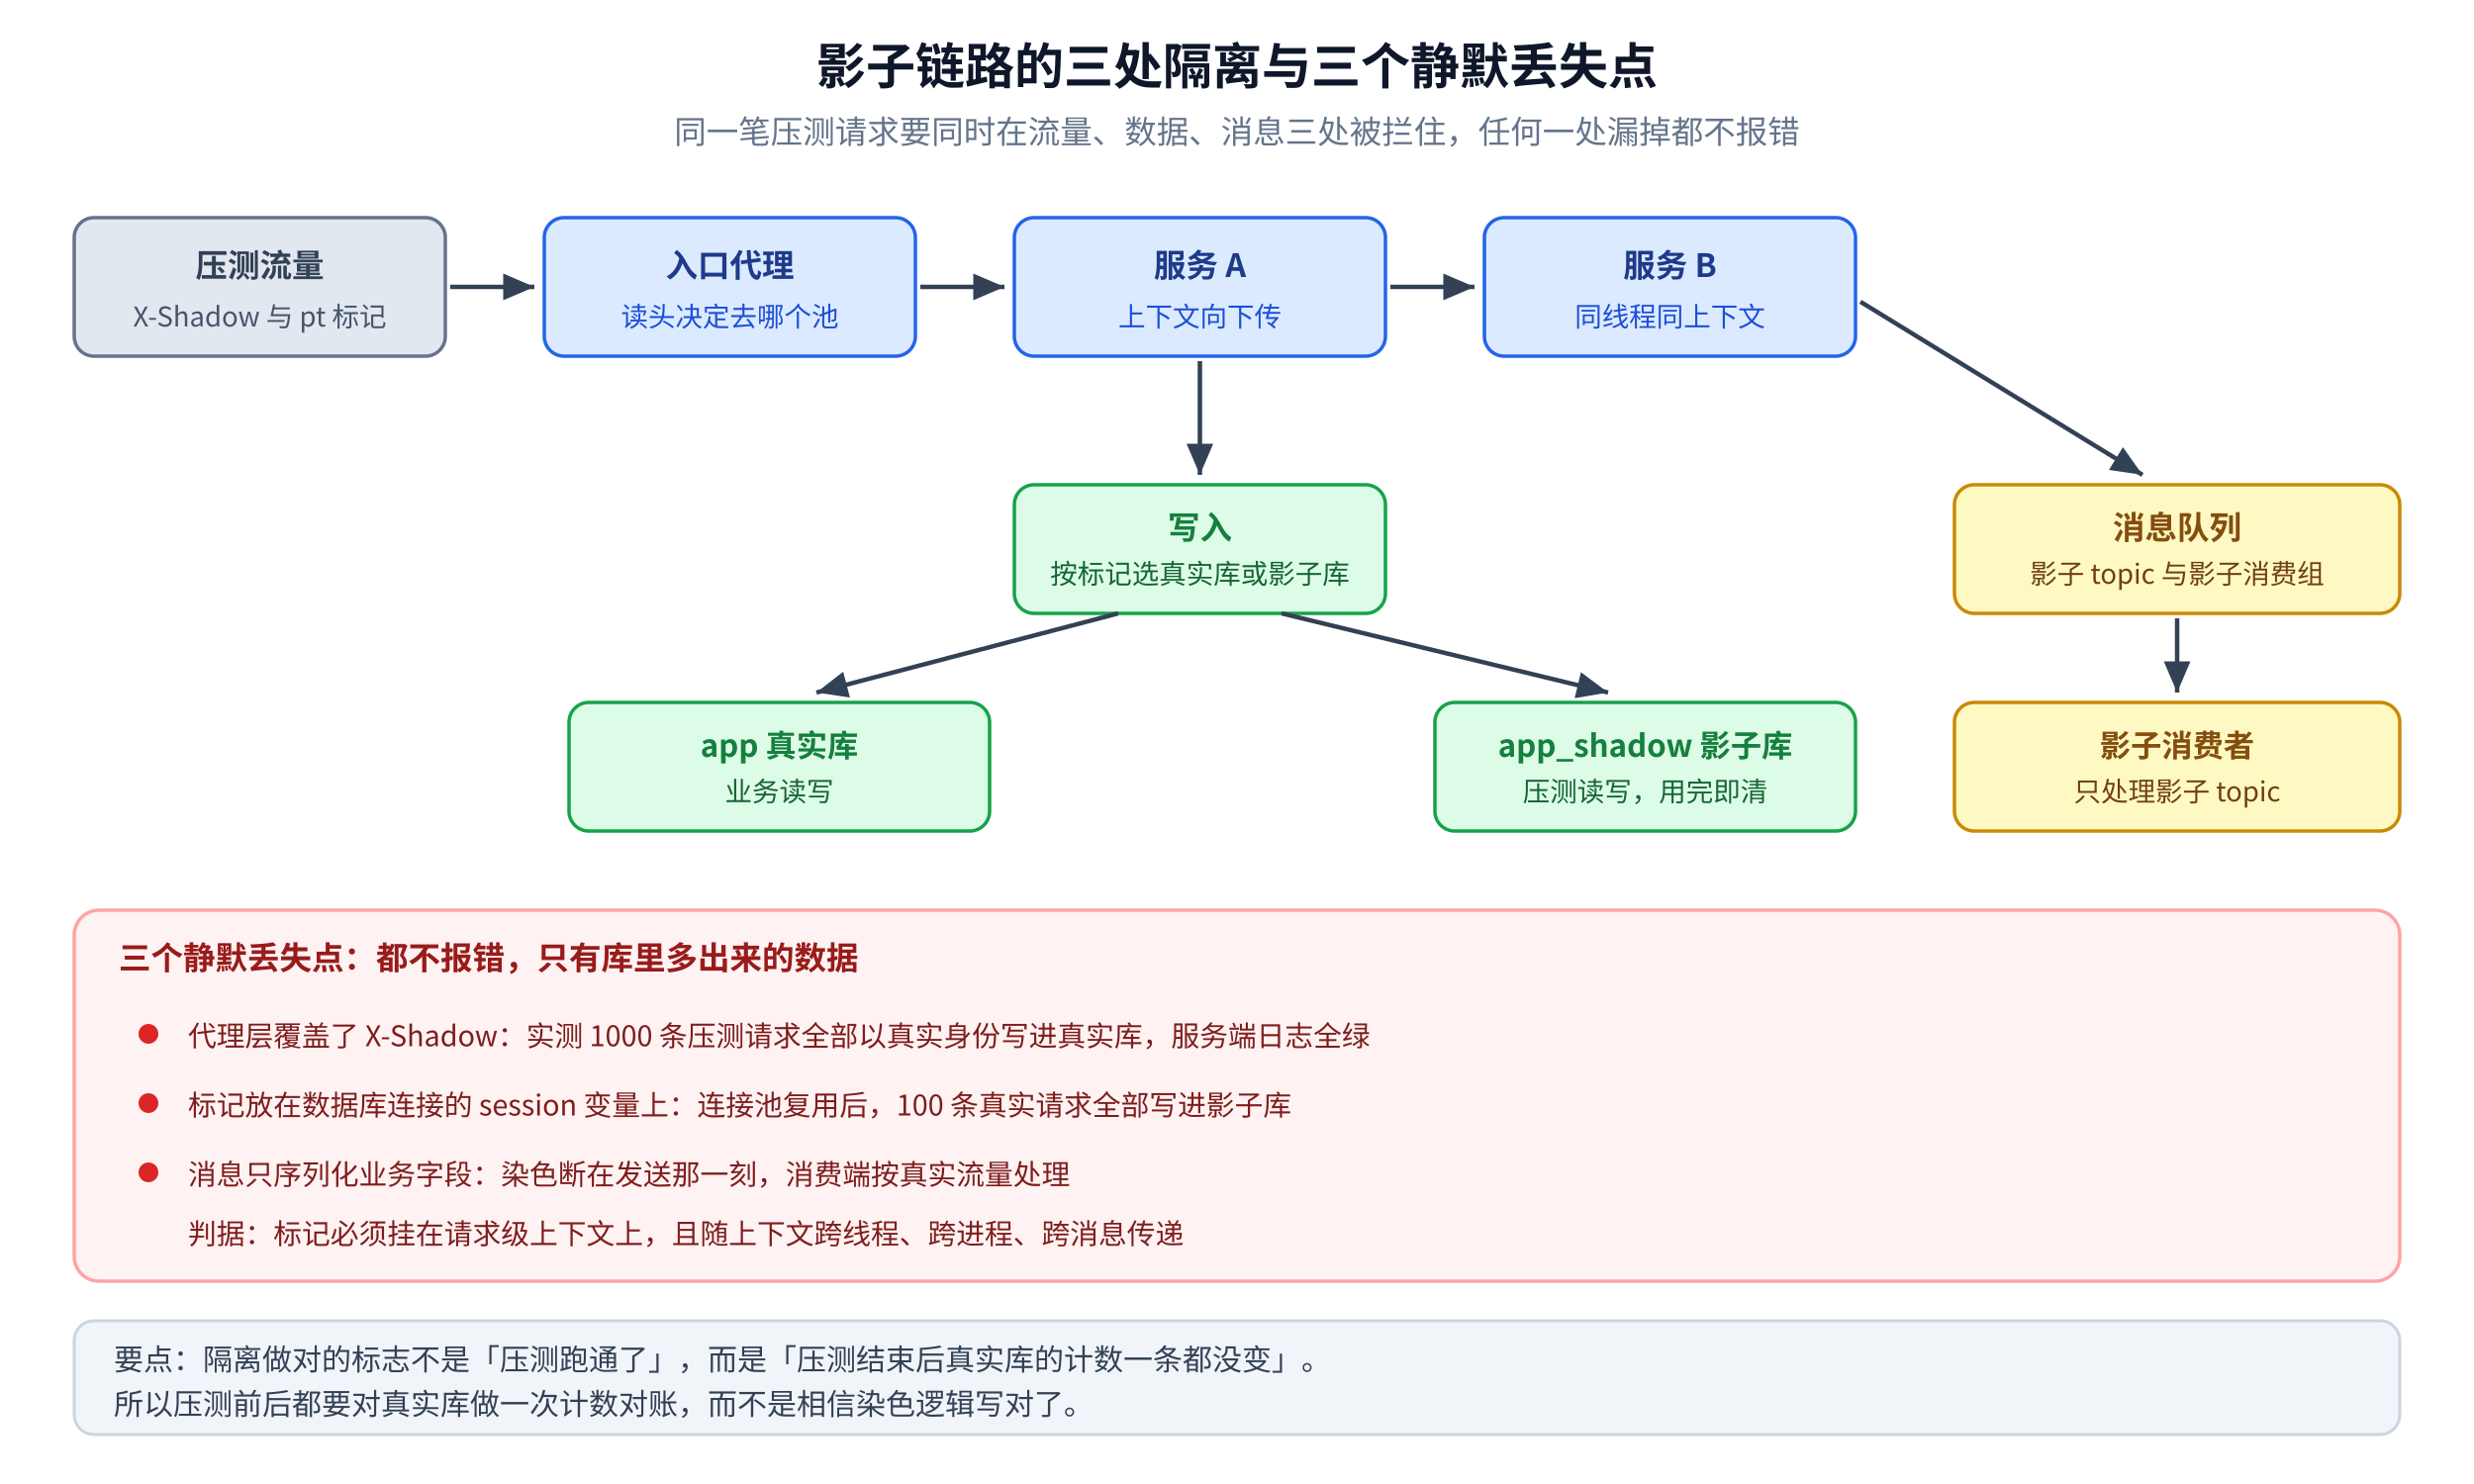
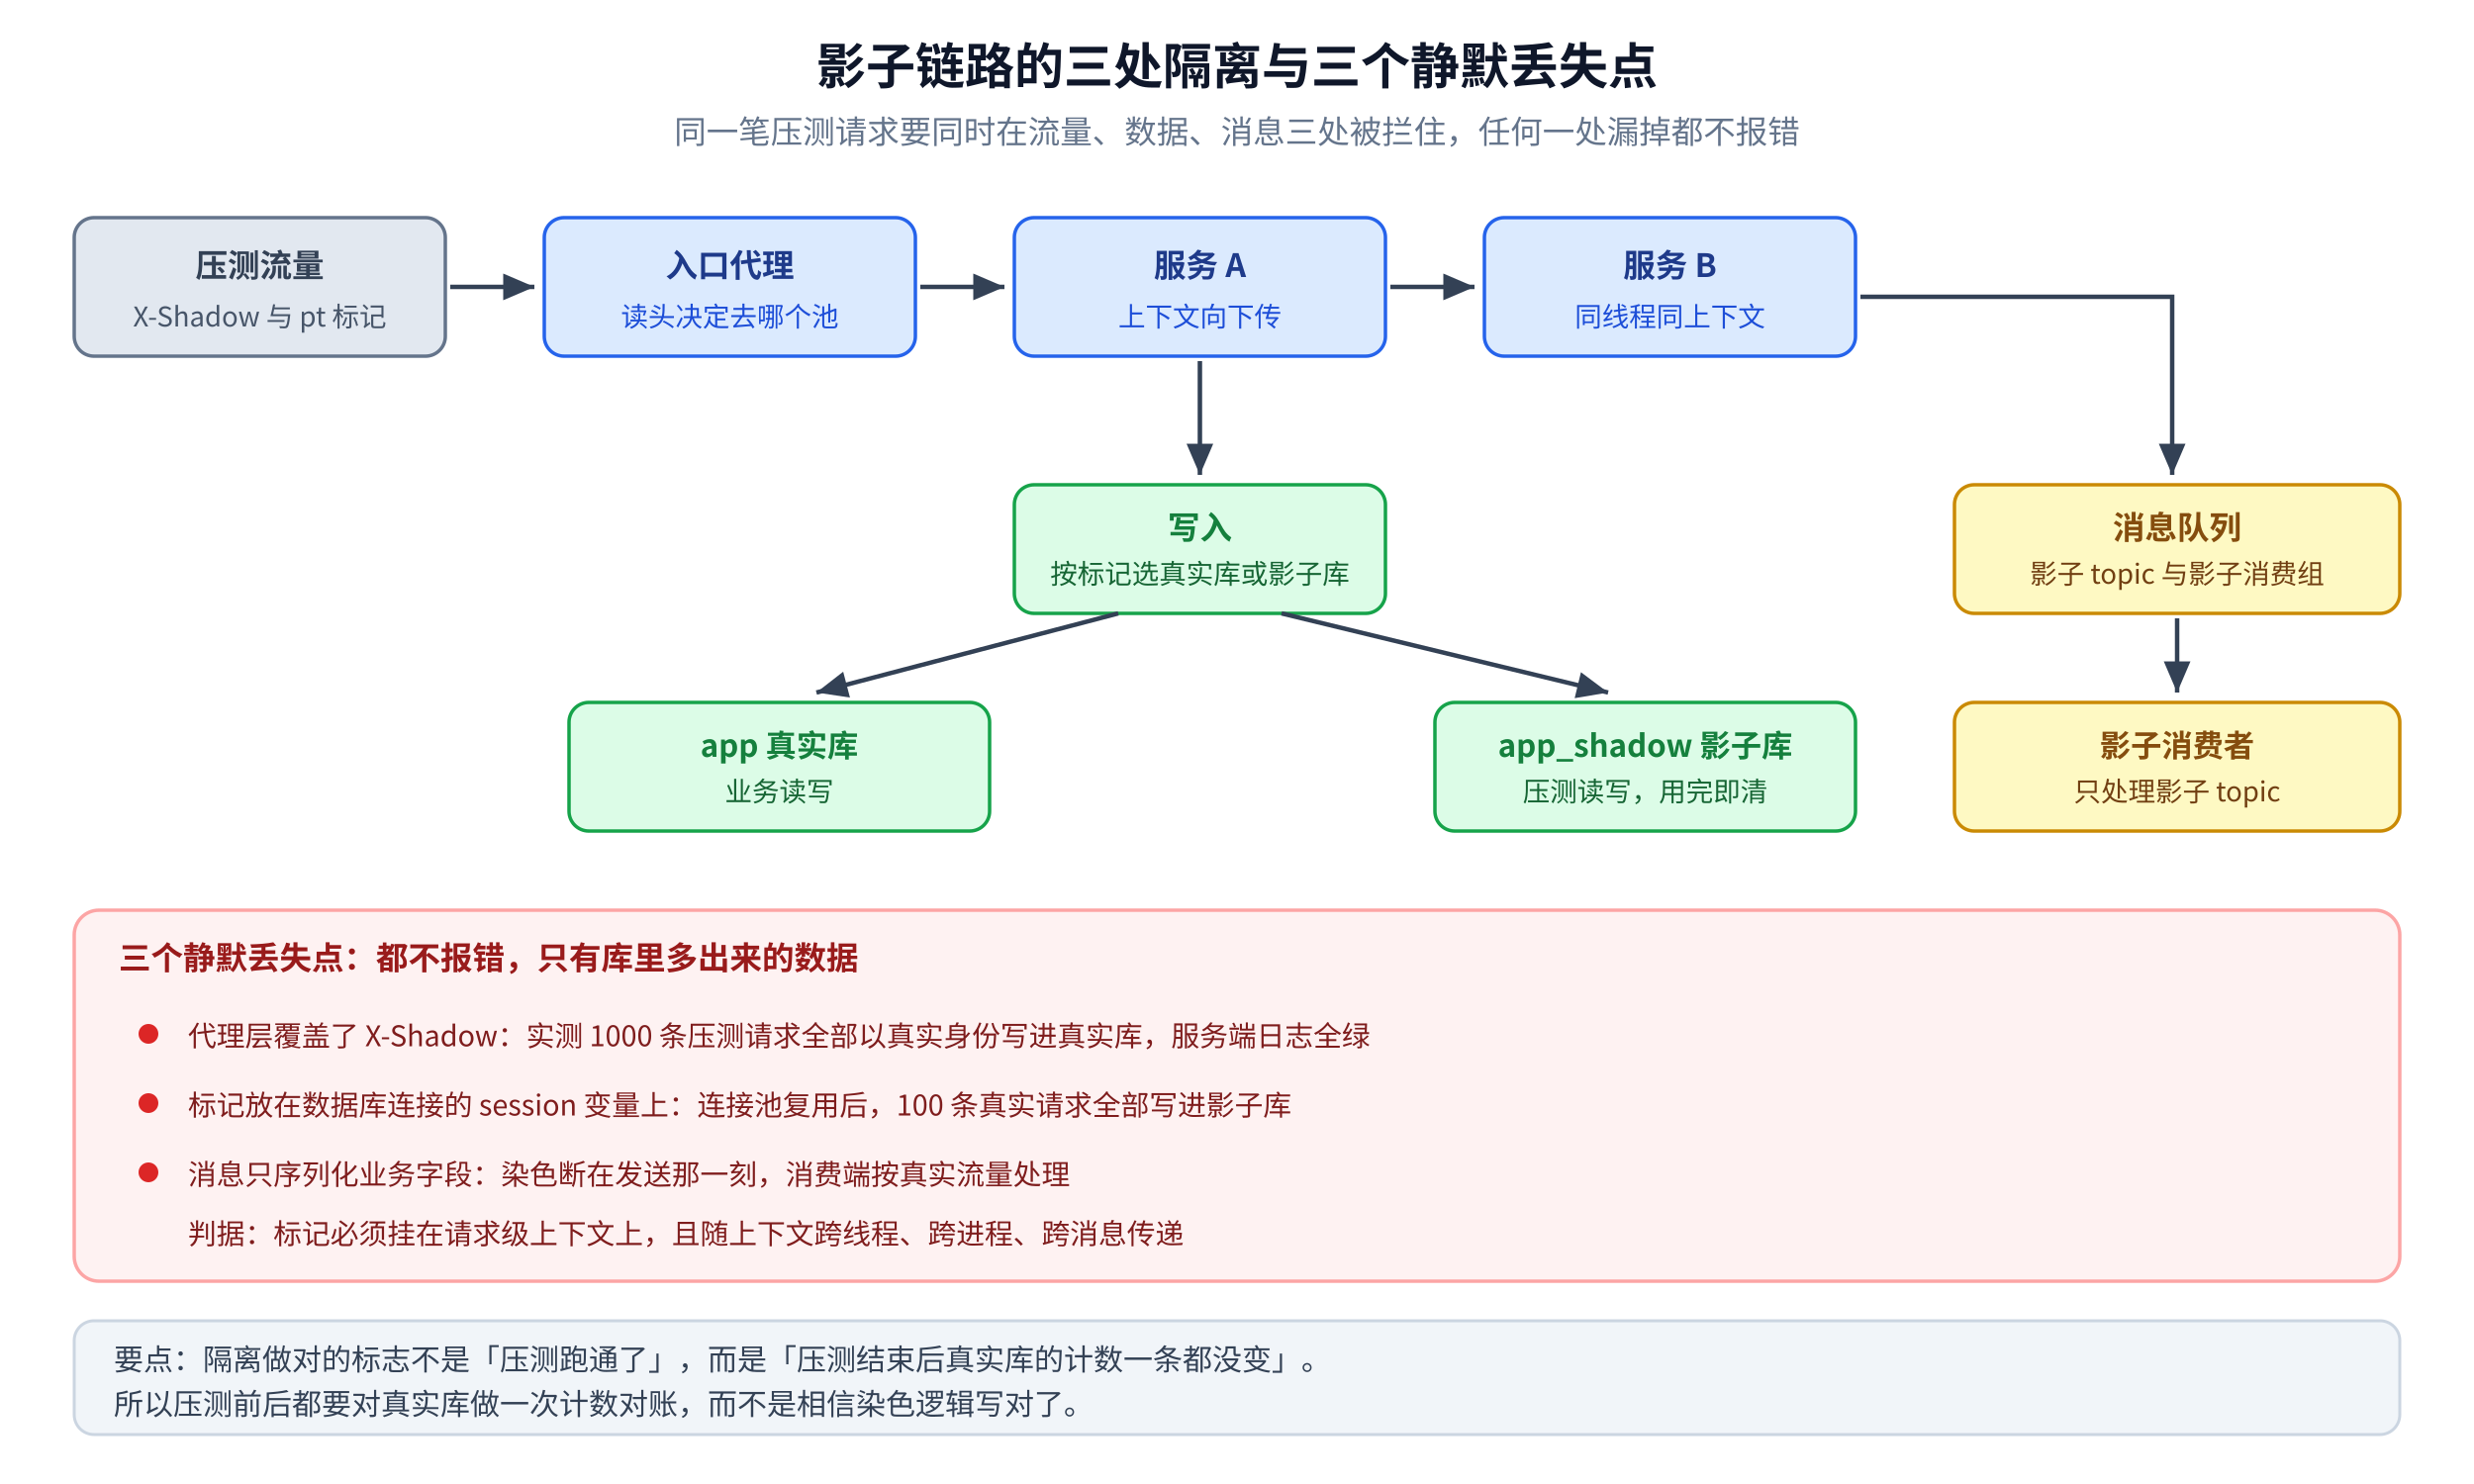
<svg xmlns="http://www.w3.org/2000/svg" viewBox="0 0 1000 600" width="1000" height="600" font-family="Microsoft YaHei, PingFang SC, Noto Sans CJK SC, sans-serif">
  <rect x="0" y="0" width="1000" height="600" fill="#ffffff" />
  <defs>
    <marker id="ar" markerWidth="9" markerHeight="9" refX="7" refY="3" orient="auto">
      <path d="M0,0 L7,3 L0,6 Z" fill="#334155" />
    </marker>
  </defs>
  <text x="500" y="34" text-anchor="middle" font-size="20" font-weight="bold" fill="#0f172a">影子链路的三处隔离与三个静默丢失点</text>
  <text x="500" y="58" text-anchor="middle" font-size="13" fill="#64748b">同一笔压测请求要同时在流量、数据、消息三处被拦住，任何一处漏掉都不报错</text>
  <rect x="30" y="88" width="150" height="56" rx="8" fill="#e2e8f0" stroke="#64748b" stroke-width="1.4" />
  <text x="105" y="112" text-anchor="middle" font-size="13" font-weight="bold" fill="#334155">压测流量</text>
  <text x="105" y="132" text-anchor="middle" font-size="11" fill="#475569">X-Shadow 与 pt 标记</text>
  <rect x="220" y="88" width="150" height="56" rx="8" fill="#dbeafe" stroke="#2563eb" stroke-width="1.4" />
  <text x="295" y="112" text-anchor="middle" font-size="13" font-weight="bold" fill="#1e3a8a">入口代理</text>
  <text x="295" y="132" text-anchor="middle" font-size="11" fill="#1d4ed8">读头决定去哪个池</text>
  <rect x="410" y="88" width="150" height="56" rx="8" fill="#dbeafe" stroke="#2563eb" stroke-width="1.4" />
  <text x="485" y="112" text-anchor="middle" font-size="13" font-weight="bold" fill="#1e3a8a">服务 A</text>
  <text x="485" y="132" text-anchor="middle" font-size="11" fill="#1d4ed8">上下文向下传</text>
  <rect x="600" y="88" width="150" height="56" rx="8" fill="#dbeafe" stroke="#2563eb" stroke-width="1.4" />
  <text x="675" y="112" text-anchor="middle" font-size="13" font-weight="bold" fill="#1e3a8a">服务 B</text>
  <text x="675" y="132" text-anchor="middle" font-size="11" fill="#1d4ed8">同线程同上下文</text>
  <line x1="182" y1="116" x2="216" y2="116" stroke="#334155" stroke-width="1.8" marker-end="url(#ar)" />
  <line x1="372" y1="116" x2="406" y2="116" stroke="#334155" stroke-width="1.8" marker-end="url(#ar)" />
  <line x1="562" y1="116" x2="596" y2="116" stroke="#334155" stroke-width="1.8" marker-end="url(#ar)" />
  <rect x="410" y="196" width="150" height="52" rx="8" fill="#dcfce7" stroke="#16a34a" stroke-width="1.4" />
  <text x="485" y="218" text-anchor="middle" font-size="13" font-weight="bold" fill="#15803d">写入</text>
  <text x="485" y="236" text-anchor="middle" font-size="11" fill="#166534">按标记选真实库或影子库</text>
  <line x1="485" y1="146" x2="485" y2="192" stroke="#334155" stroke-width="1.8" marker-end="url(#ar)" />
  <rect x="230" y="284" width="170" height="52" rx="8" fill="#dcfce7" stroke="#16a34a" stroke-width="1.4" />
  <text x="315" y="306" text-anchor="middle" font-size="12.5" font-weight="bold" fill="#15803d">app 真实库</text>
  <text x="315" y="324" text-anchor="middle" font-size="11" fill="#166534">业务读写</text>
  <rect x="580" y="284" width="170" height="52" rx="8" fill="#dcfce7" stroke="#16a34a" stroke-width="1.4" />
  <text x="665" y="306" text-anchor="middle" font-size="12.5" font-weight="bold" fill="#15803d">app_shadow 影子库</text>
  <text x="665" y="324" text-anchor="middle" font-size="11" fill="#166534">压测读写，用完即清</text>
  <line x1="452" y1="248" x2="330" y2="280" stroke="#334155" stroke-width="1.8" marker-end="url(#ar)" />
  <line x1="518" y1="248" x2="650" y2="280" stroke="#334155" stroke-width="1.8" marker-end="url(#ar)" />
  <rect x="790" y="196" width="180" height="52" rx="8" fill="#fef9c3" stroke="#ca8a04" stroke-width="1.4" />
  <text x="880" y="218" text-anchor="middle" font-size="13" font-weight="bold" fill="#854d0e">消息队列</text>
  <text x="880" y="236" text-anchor="middle" font-size="11" fill="#713f12">影子 topic 与影子消费组</text>
-   <line x1="752" y1="122" x2="866" y2="192" stroke="#334155" stroke-width="1.8" marker-end="url(#ar)" />
+   <path d="M 752 120 H 878 V 192" stroke="#334155" stroke-width="1.8" fill="none" marker-end="url(#ar)" />
  <rect x="790" y="284" width="180" height="52" rx="8" fill="#fef9c3" stroke="#ca8a04" stroke-width="1.4" />
  <text x="880" y="306" text-anchor="middle" font-size="12.5" font-weight="bold" fill="#854d0e">影子消费者</text>
  <text x="880" y="324" text-anchor="middle" font-size="11" fill="#713f12">只处理影子 topic</text>
  <line x1="880" y1="250" x2="880" y2="280" stroke="#334155" stroke-width="1.8" marker-end="url(#ar)" />
  <rect x="30" y="368" width="940" height="150" rx="10" fill="#fef2f2" stroke="#fca5a5" stroke-width="1.4" />
  <text x="48" y="392" font-size="13" font-weight="bold" fill="#991b1b">三个静默丢失点：都不报错，只有库里多出来的数据</text>
  <circle cx="60" cy="418" r="4" fill="#dc2626" />
  <text x="76" y="423" font-size="11.5" fill="#7f1d1d">代理层覆盖了 X-Shadow：实测 1000 条压测请求全部以真实身份写进真实库，服务端日志全绿</text>
  <circle cx="60" cy="446" r="4" fill="#dc2626" />
  <text x="76" y="451" font-size="11.5" fill="#7f1d1d">标记放在数据库连接的 session 变量上：连接池复用后，100 条真实请求全部写进影子库</text>
  <circle cx="60" cy="474" r="4" fill="#dc2626" />
  <text x="76" y="479" font-size="11.5" fill="#7f1d1d">消息只序列化业务字段：染色断在发送那一刻，消费端按真实流量处理</text>
  <text x="76" y="503" font-size="11.5" fill="#7f1d1d">判据：标记必须挂在请求级上下文上，且随上下文跨线程、跨进程、跨消息传递</text>
  <rect x="30" y="534" width="940" height="46" rx="8" fill="#f1f5f9" stroke="#cbd5e1" stroke-width="1.2" />
  <text x="46" y="554" font-size="12" fill="#334155">要点：隔离做对的标志不是「压测跑通了」，而是「压测结束后真实库的计数一条都没变」。</text>
  <text x="46" y="572" font-size="12" fill="#334155">所以压测前后都要对真实库做一次计数对账，而不是相信染色逻辑写对了。</text>
</svg>
